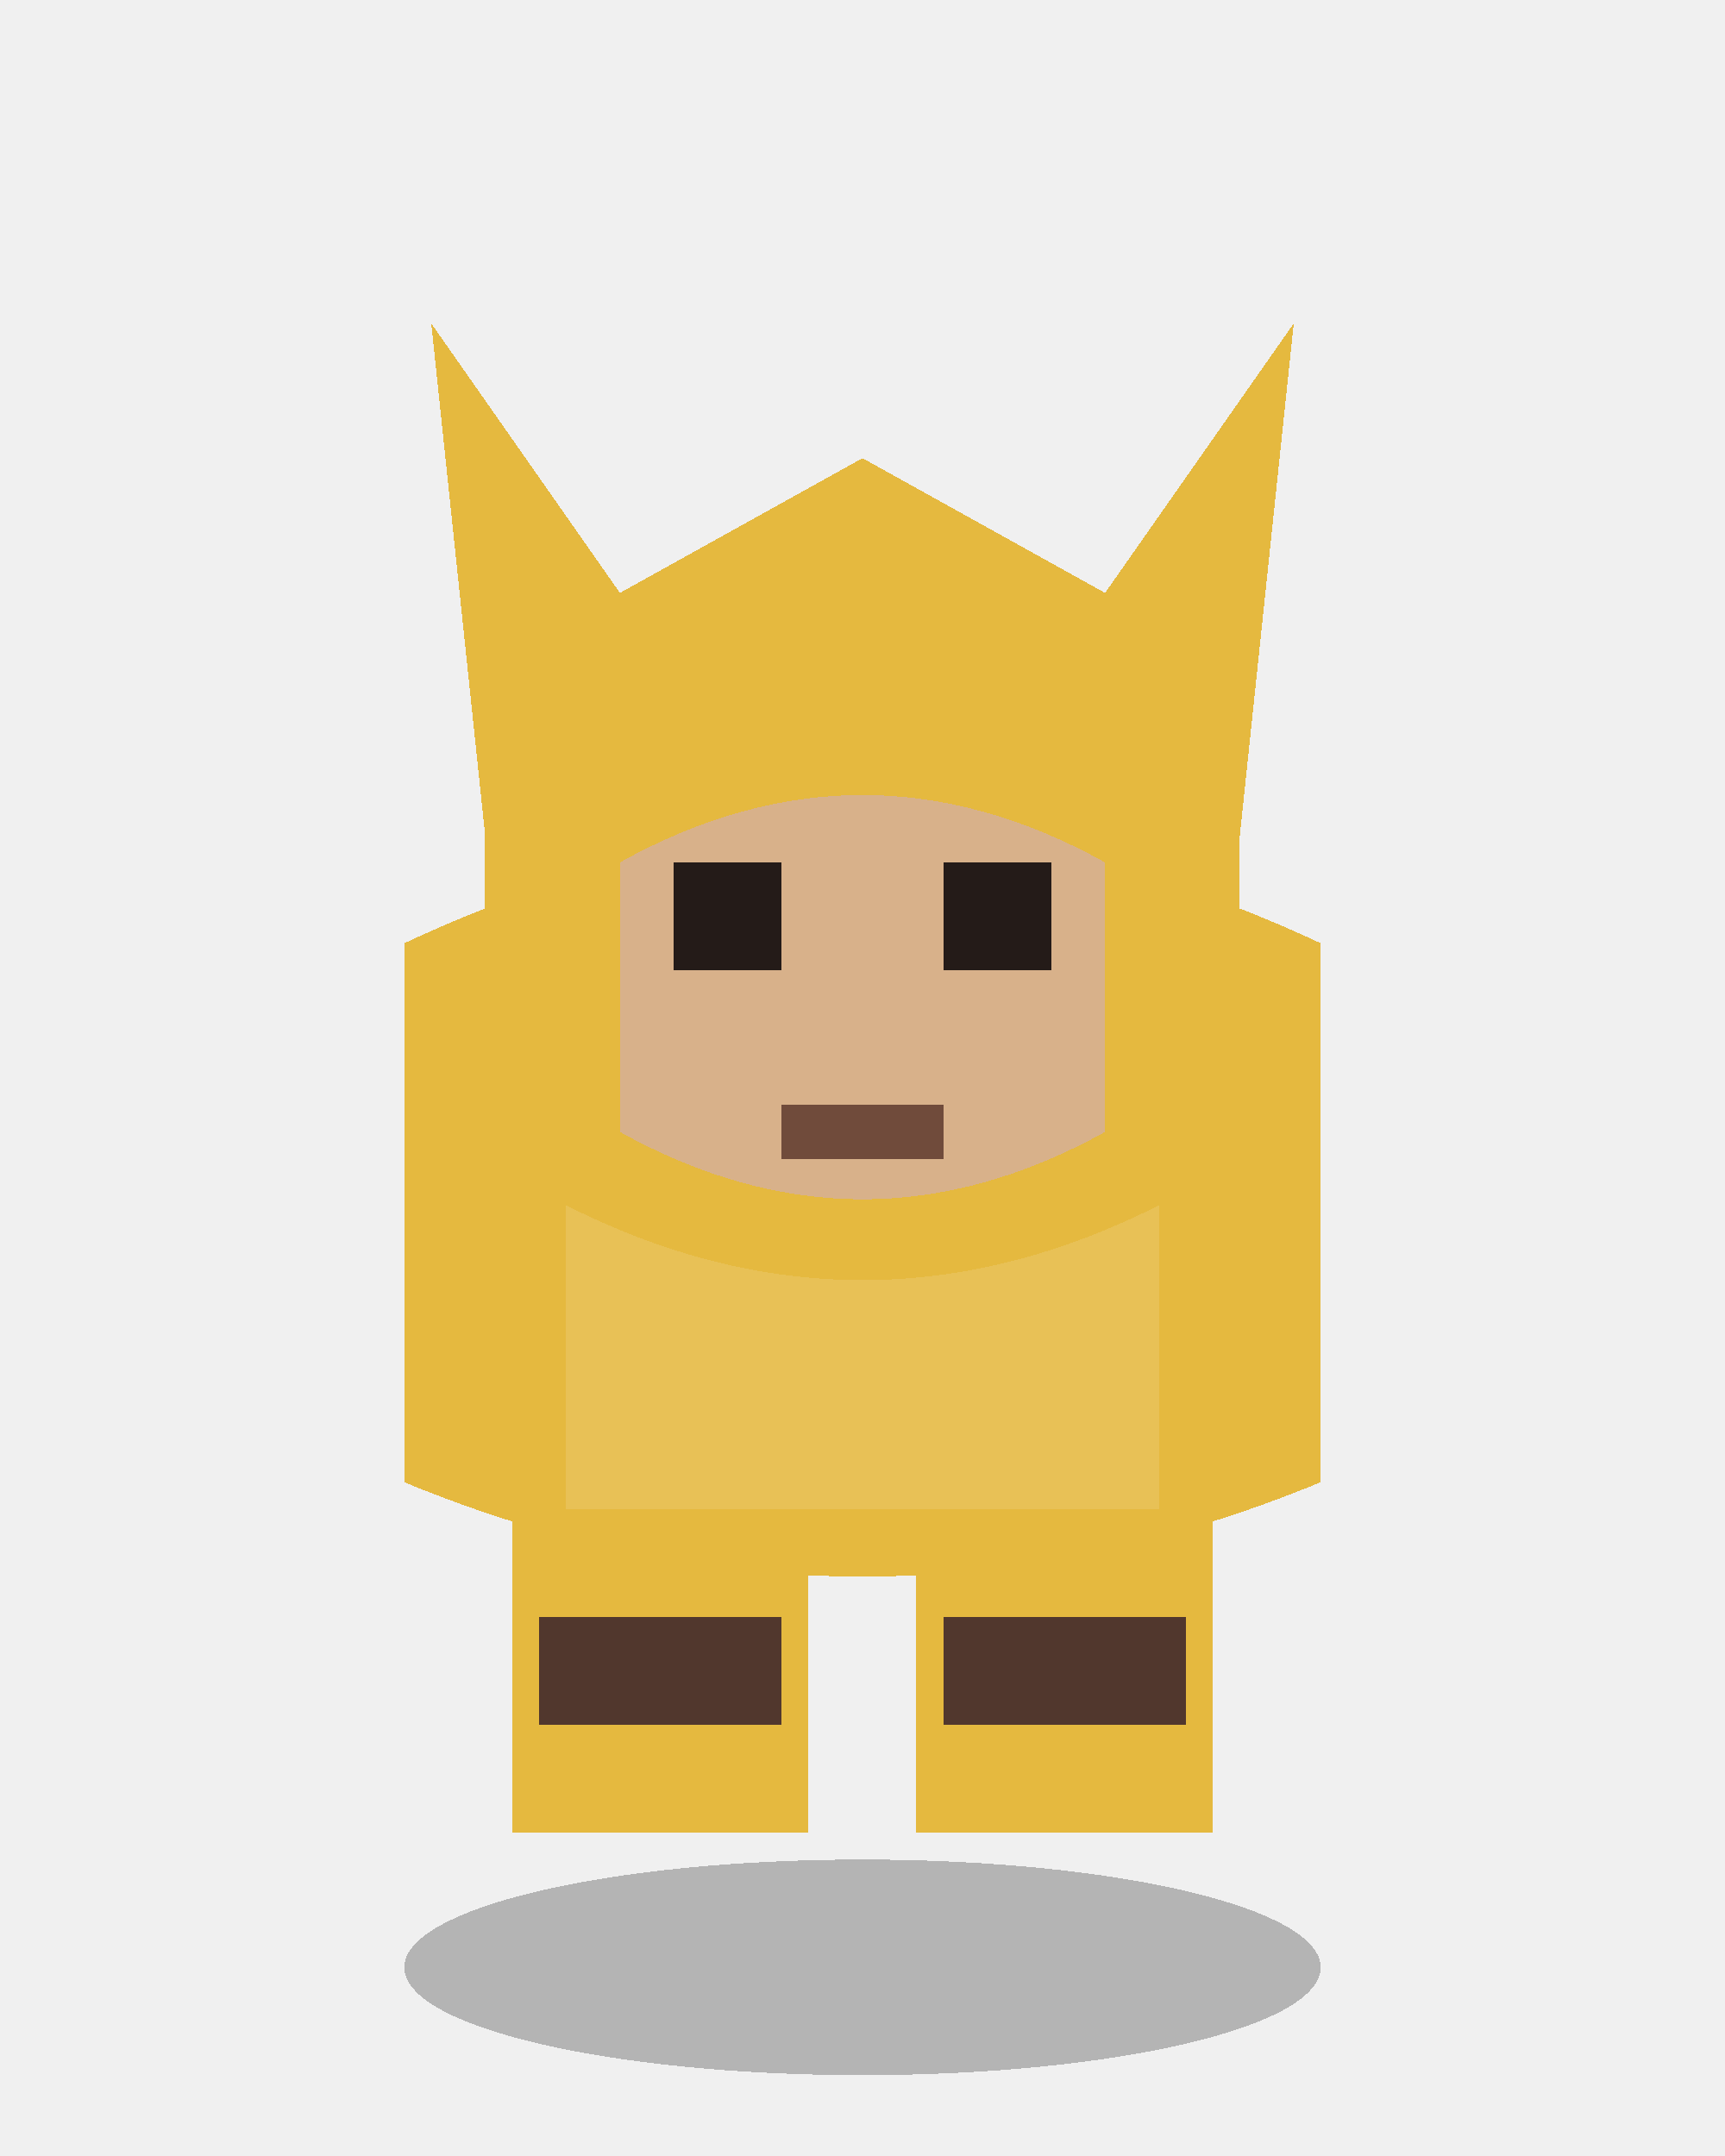
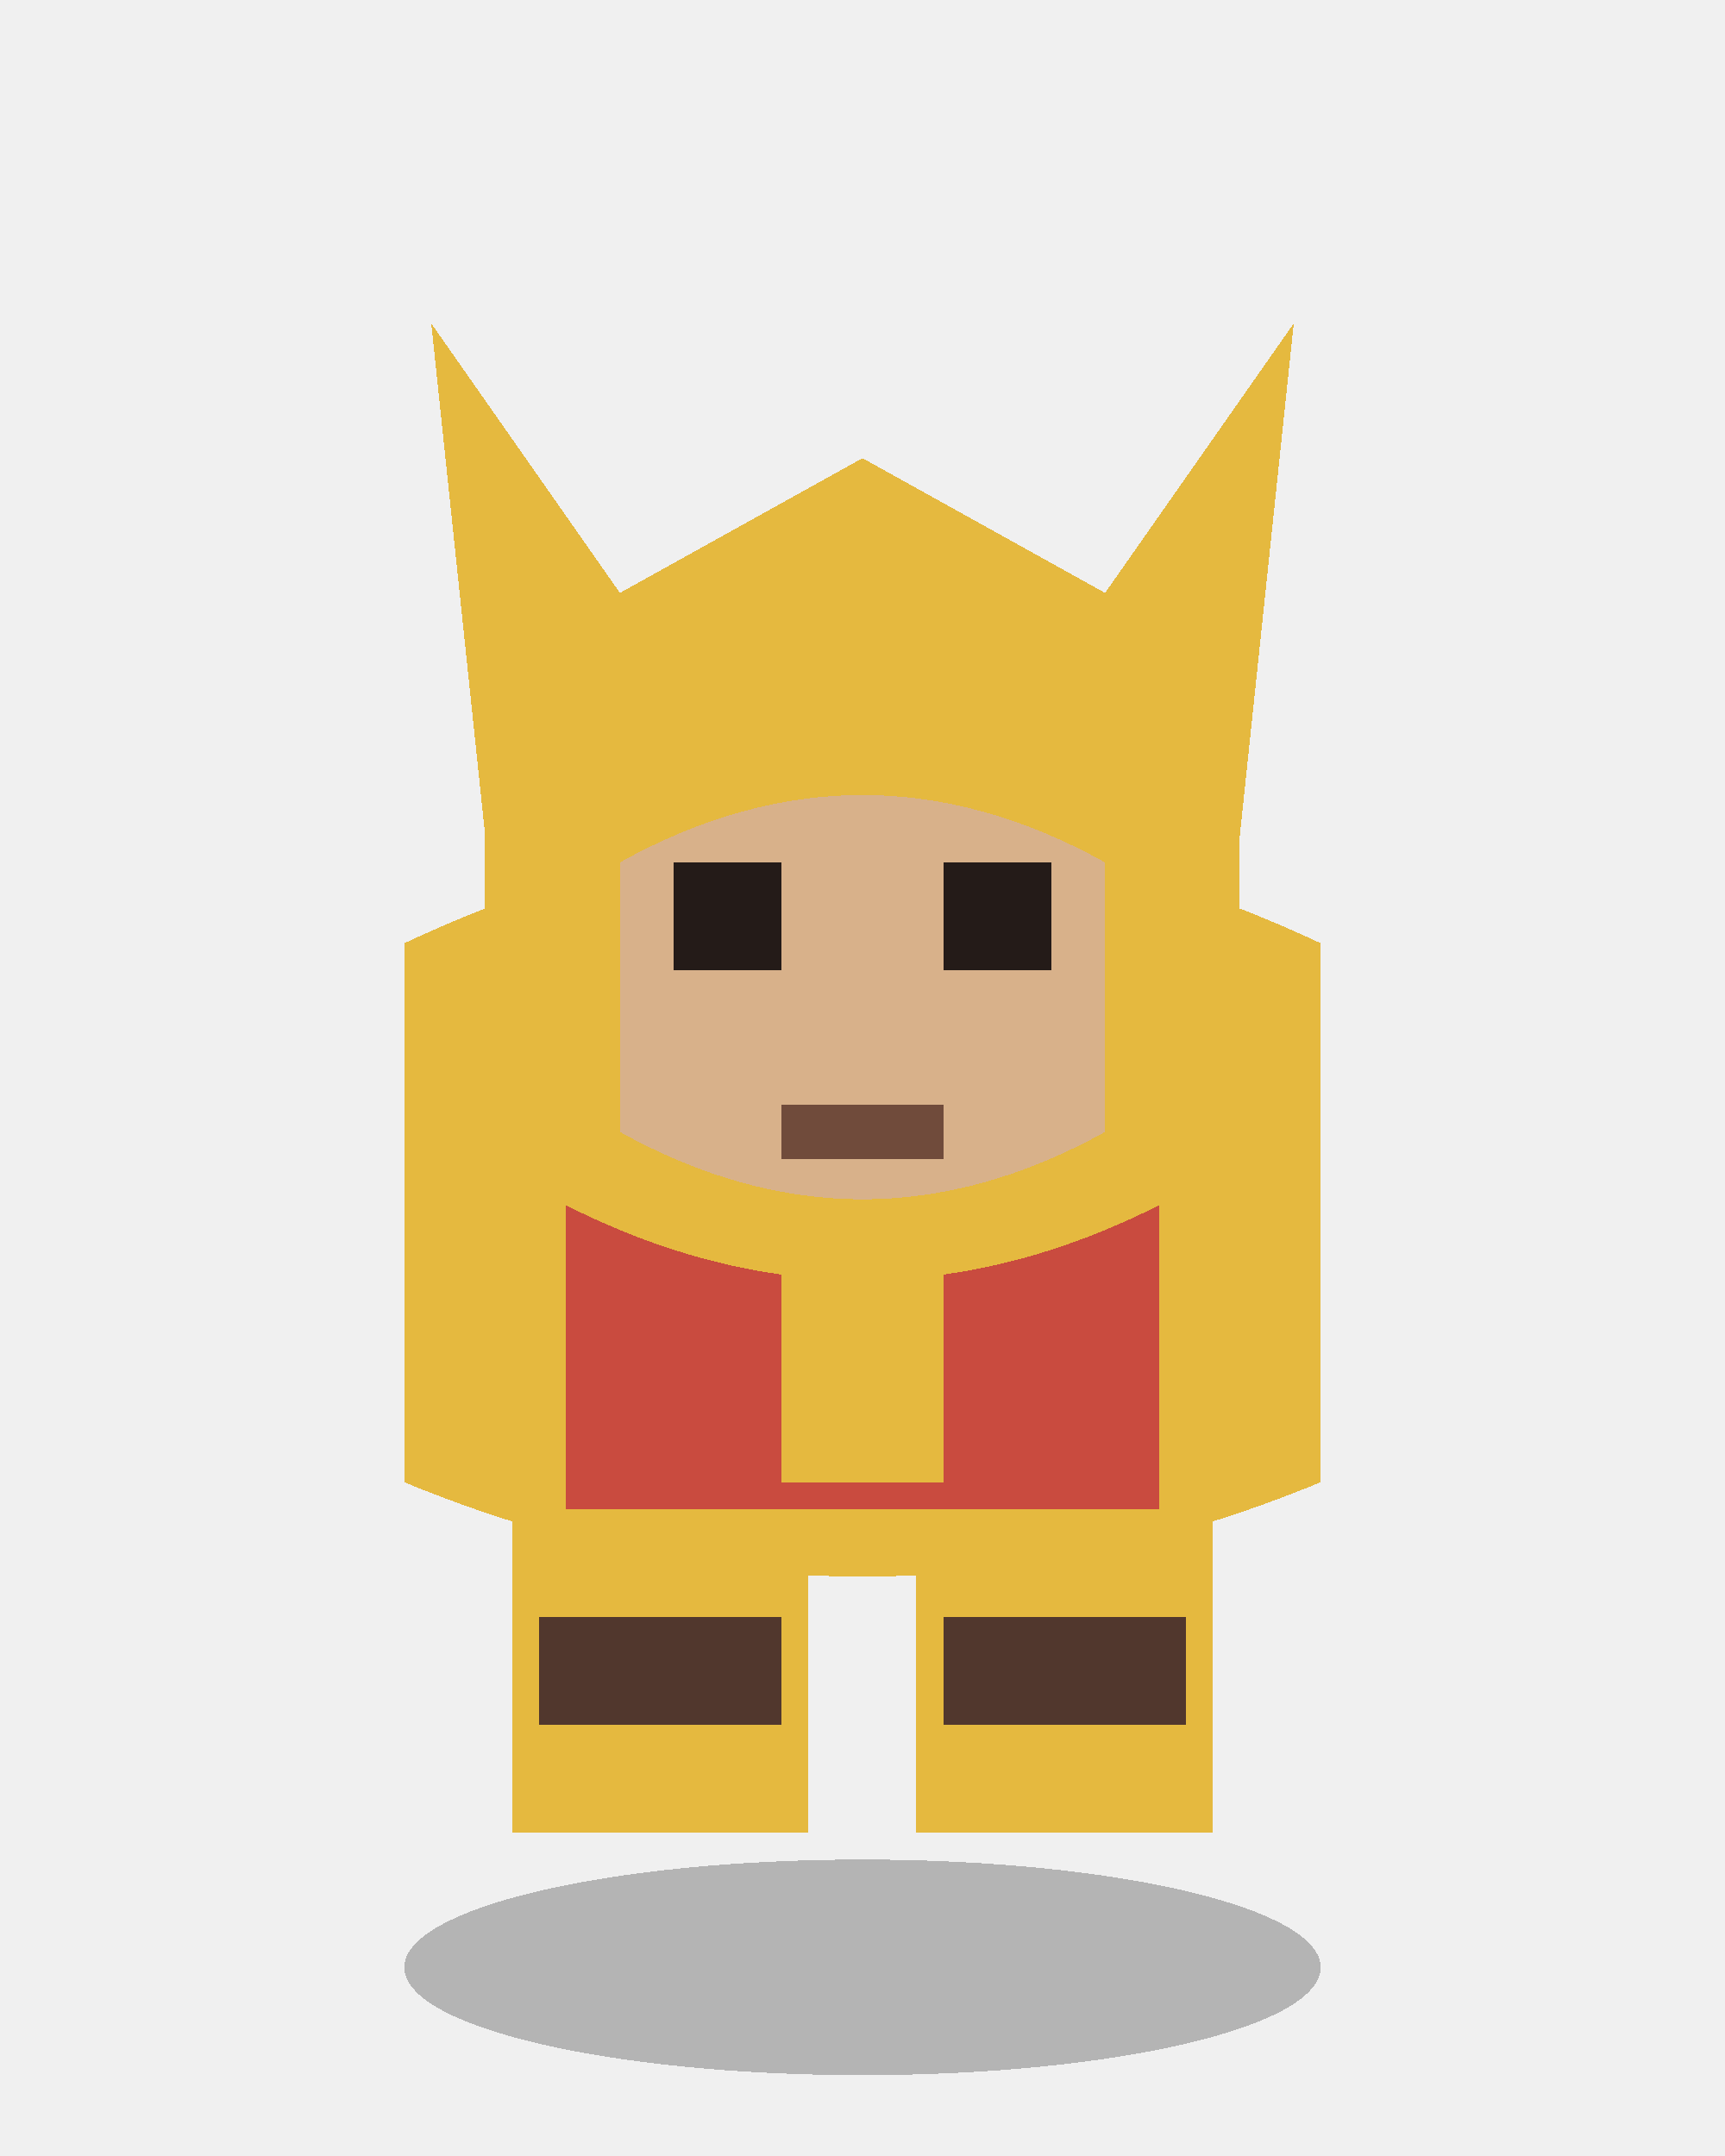
<svg xmlns="http://www.w3.org/2000/svg" width="64" height="80" viewBox="0 0 64 80" shape-rendering="crispEdges">
  <ellipse cx="32" cy="73" rx="17" ry="4" fill="#000" opacity=".25" />
  <rect x="19" y="45" width="11" height="23" fill="#e5b93f" />
  <rect x="34" y="45" width="11" height="23" fill="#e5b93f" />
  <path d="M15 35Q32 27 49 35V55Q32 62 15 55Z" fill="#e5b93f" />
-   <path d="M21 43h22v13H21Z" fill="#fff" opacity=".12" />
+   <path d="M21 43h22v13H21Z" fill="#c63f3f" opacity=".9" />
+   <rect x="29" y="43" width="6" height="12" fill="#e5b93f" />
  <path d="M16 12L23 22L32 17L41 22L48 12L46 31Q32 39 18 31Z" fill="#e5b93f" />
  <path d="M18 28Q32 19 46 28V43Q32 52 18 43Z" fill="#e5b93f" />
  <path d="M23 32Q32 27 41 32V42Q32 47 23 42Z" fill="#d8b18a" />
  <rect x="25" y="32" width="4" height="4" fill="#241b18" />
  <rect x="35" y="32" width="4" height="4" fill="#241b18" />
  <rect x="29" y="41" width="6" height="2" fill="#704b3b" />
  <rect x="20" y="60" width="9" height="4" fill="#51372d" />
  <rect x="35" y="60" width="9" height="4" fill="#51372d" />
</svg>
